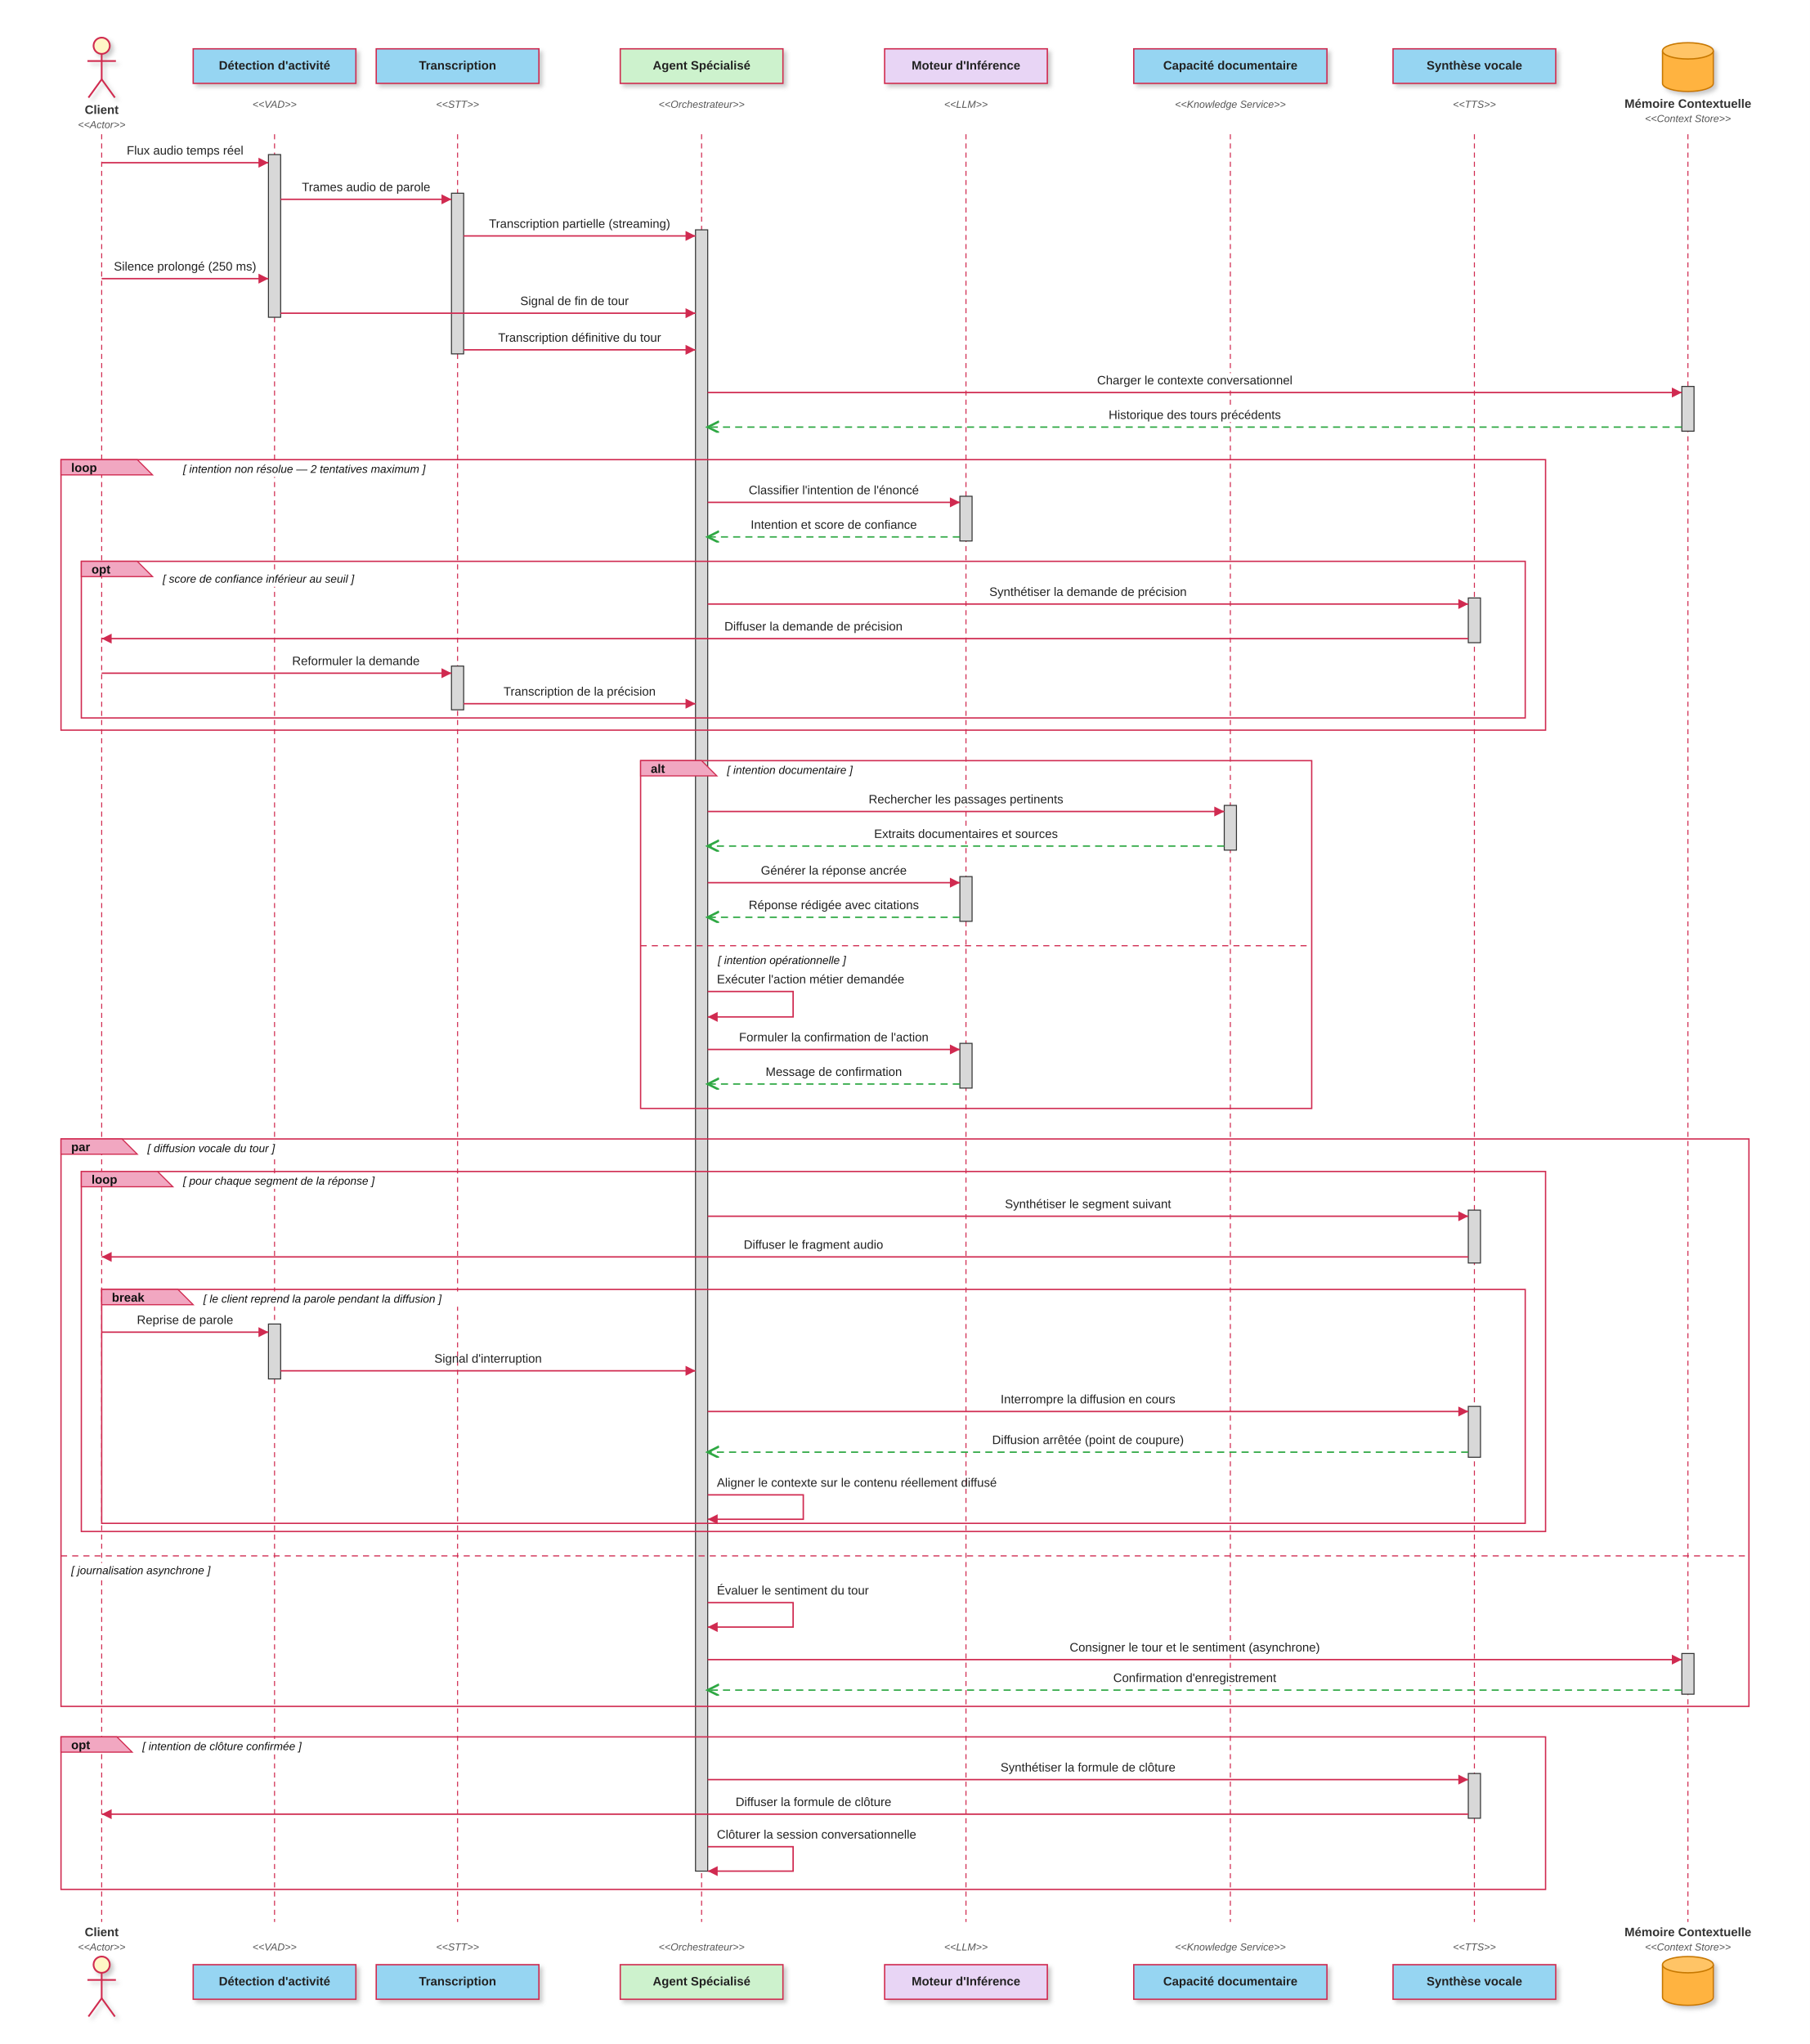
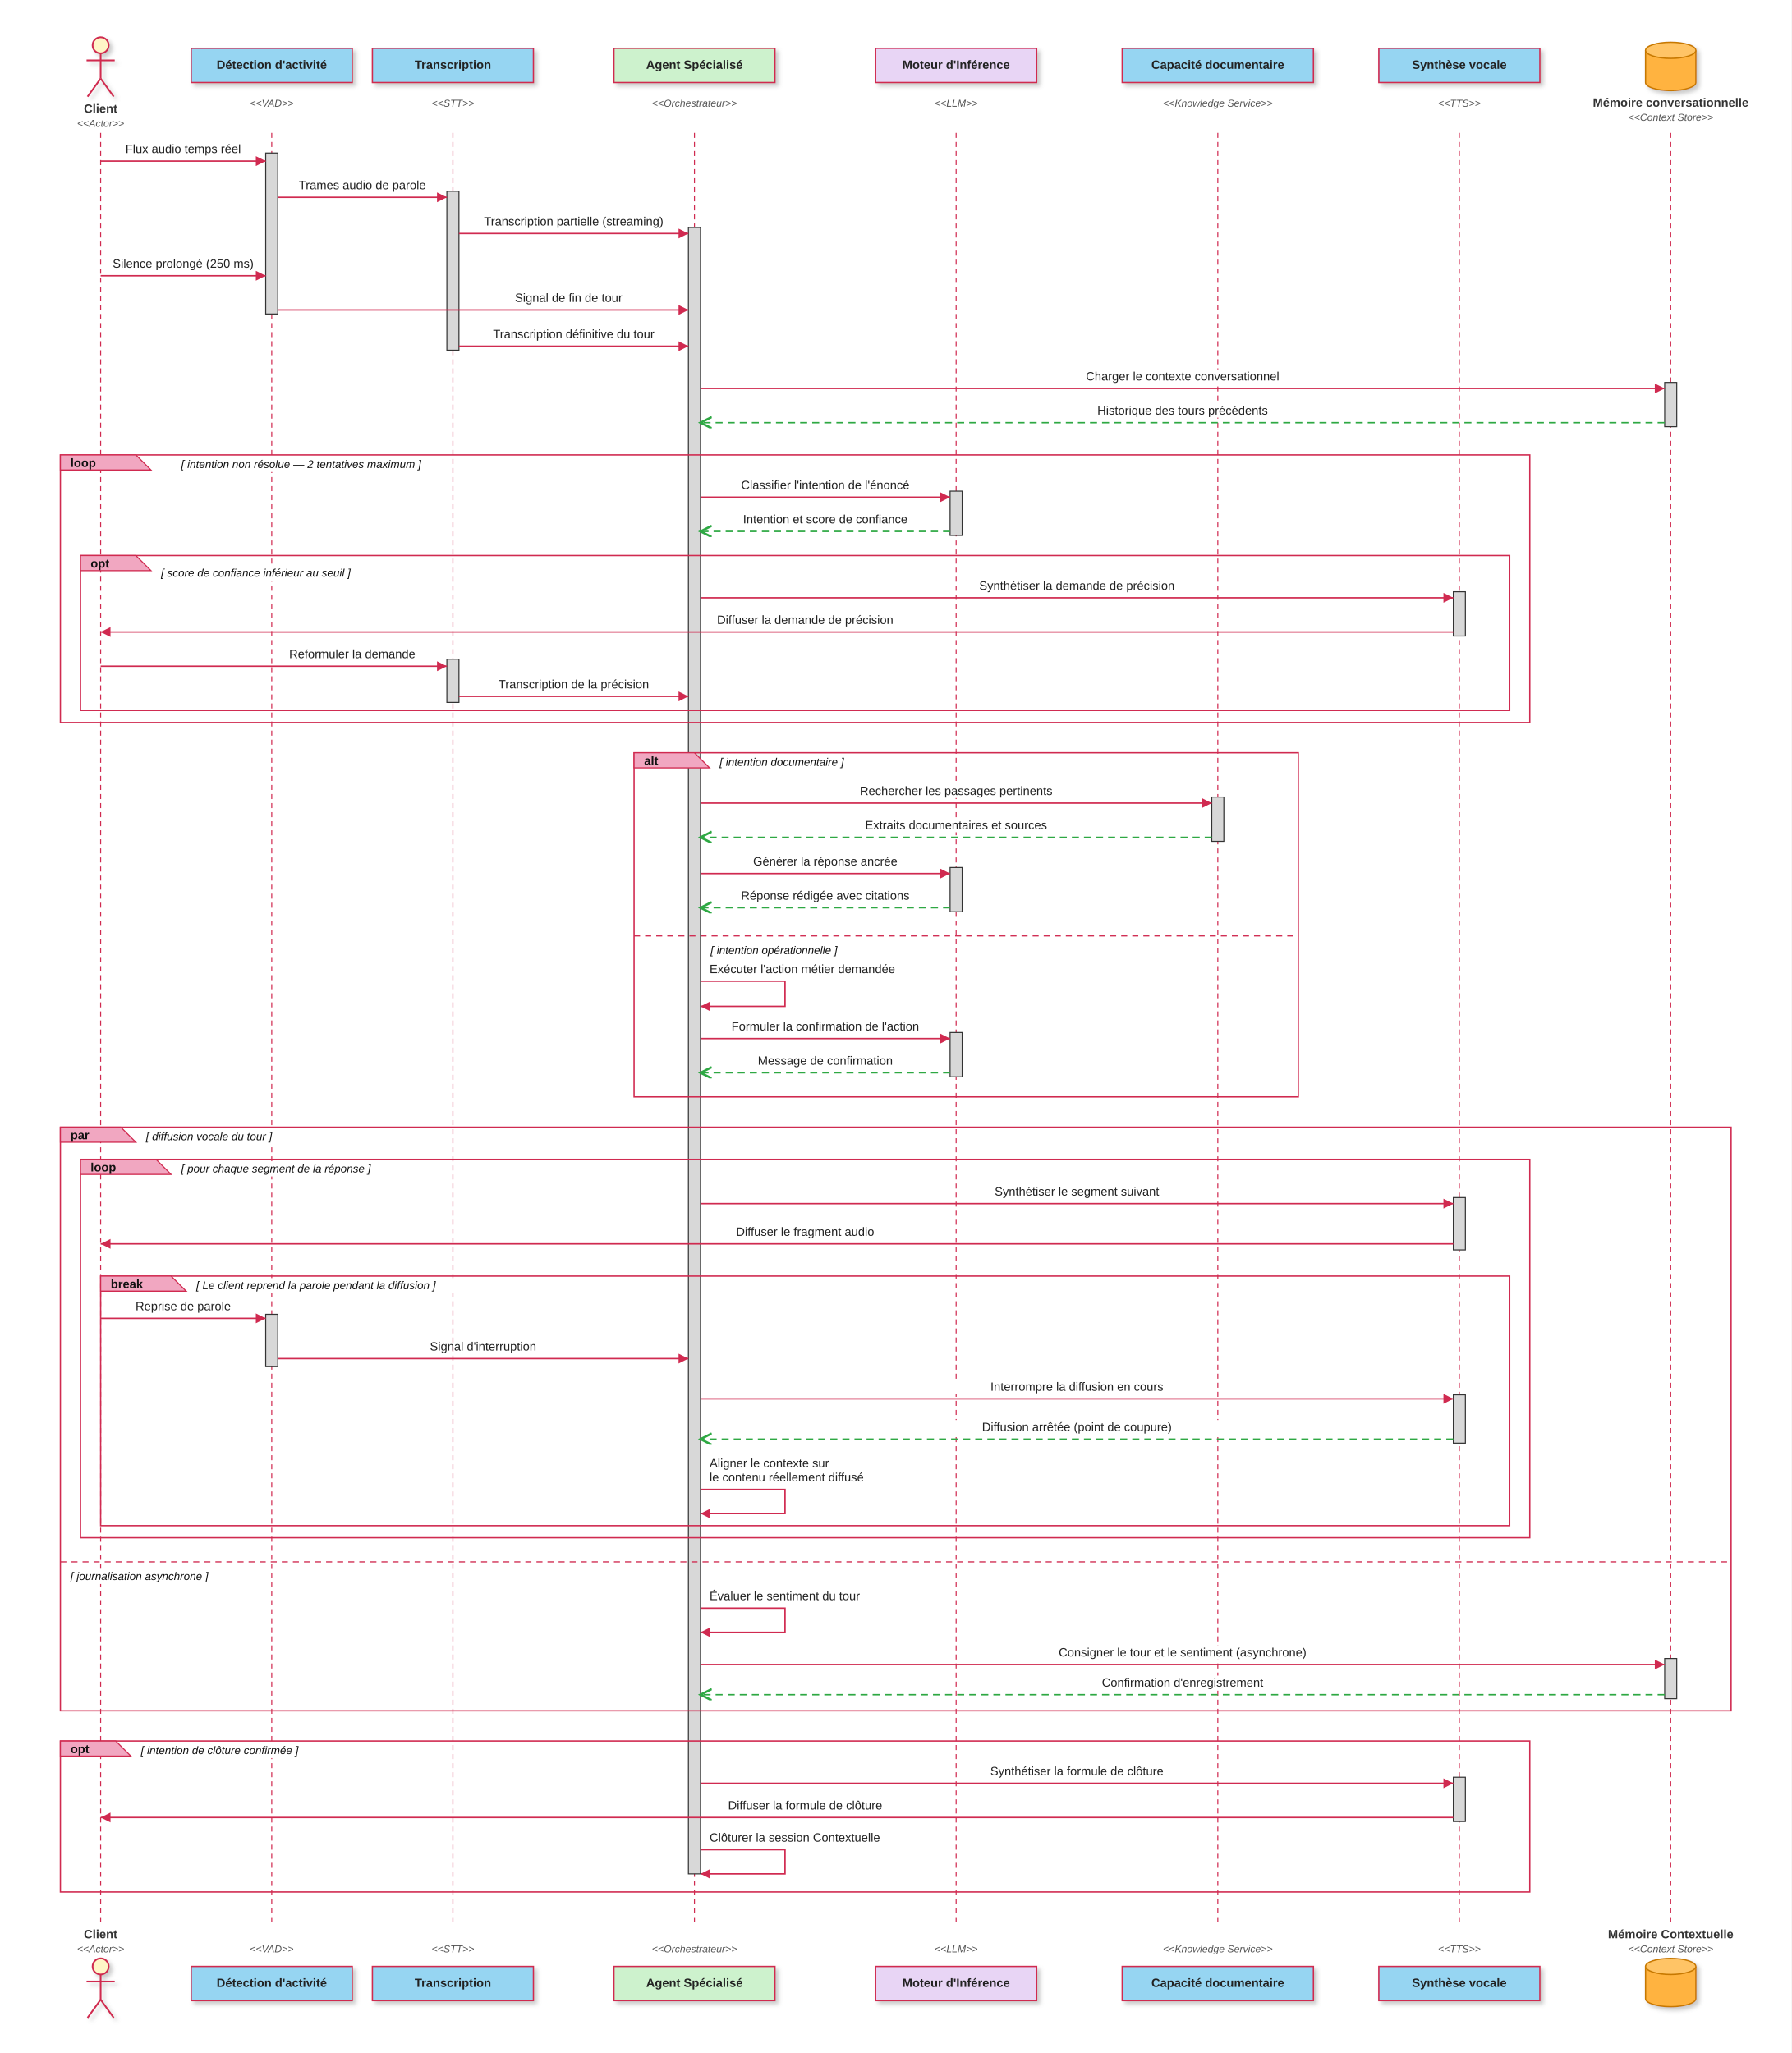
- <svg xmlns="http://www.w3.org/2000/svg" width="1780" height="2010" viewBox="0 0 1780 2010">
-   <rect width="1780" height="2010" fill="#FFFFFF" />
+ <svg xmlns="http://www.w3.org/2000/svg" width="1780" height="2040" viewBox="0 0 1780 2040">
+   <rect width="1780" height="2040" fill="#FFFFFF" />
  <defs>
    <style>
text{font-family:Arial,Helvetica,sans-serif;}
.plab{font-size:12px;font-weight:bold;fill:#333333;text-anchor:middle;}
.pst{font-size:10px;font-style:italic;fill:#555555;text-anchor:middle;}
.bname{font-size:12px;font-weight:bold;fill:#222222;text-anchor:middle;dominant-baseline:middle;}
.mlab{font-size:12px;fill:#222222;text-anchor:middle;}
.mlabL{font-size:12px;fill:#222222;}
.fword{font-size:12px;font-weight:bold;fill:#111111;}
.fcond{font-size:11px;font-style:italic;fill:#111111;}
.bg{fill:#FFFFFF;}
.life{fill:none;stroke:#D02A50;stroke-width:1;stroke-dasharray:5,4;}
.act{fill:none;stroke:#D02A50;stroke-width:1.7;}
.pB{fill:#96D5F2;stroke:#D02A50;stroke-width:1.3;}
.pG{fill:#CDF2CD;stroke:#D02A50;stroke-width:1.3;}
.pL{fill:#E8D5F5;stroke:#D02A50;stroke-width:1.3;}
.dbbody{fill:#FFB340;stroke:#C77800;stroke-width:1.3;}
.dbtop{fill:#FFC466;stroke:#C77800;stroke-width:1.3;}
.actbar{fill:#d8d8d8;stroke:#333333;stroke-width:1;}
.msg{fill:none;stroke:#D02A50;stroke-width:1.4;}
.msgR{fill:none;stroke:#2EA843;stroke-width:1.4;stroke-dasharray:7,5;}
.frag{fill:none;stroke:#D02A50;stroke-width:1.3;}
.ftab{fill:#f1a7c1;stroke:#D02A50;stroke-width:1.1;}
.sep{stroke:#D02A50;stroke-width:1.1;stroke-dasharray:6,5;}
</style>
    <filter id="ds" x="-30%" y="-30%" width="160%" height="160%">
      <feDropShadow dx="3" dy="3" stdDeviation="2" flood-color="#8A8A8A" flood-opacity="0.45" />
    </filter>
    <marker id="mM" markerWidth="9" markerHeight="9" refX="7" refY="3.5" orient="auto">
      <path d="M0 0 L7 3.5 L0 7 Z" fill="#D02A50" />
    </marker>
    <marker id="mGo" markerWidth="10" markerHeight="10" refX="8" refY="4" orient="auto">
      <path d="M0 0 L8 4 L0 8" fill="none" stroke="#2EA843" stroke-width="1.6" />
    </marker>
  </defs>
-   <path d="M100 132 L100 1890" class="life" />
-   <path d="M270 132 L270 1890" class="life" />
-   <path d="M450 132 L450 1890" class="life" />
-   <path d="M690 132 L690 1890" class="life" />
-   <path d="M950 132 L950 1890" class="life" />
-   <path d="M1210 132 L1210 1890" class="life" />
-   <path d="M1450 132 L1450 1890" class="life" />
-   <path d="M1660 132 L1660 1890" class="life" />
+   <path d="M100 132 L100 1910" class="life" />
+   <path d="M270 132 L270 1910" class="life" />
+   <path d="M450 132 L450 1910" class="life" />
+   <path d="M690 132 L690 1910" class="life" />
+   <path d="M950 132 L950 1910" class="life" />
+   <path d="M1210 132 L1210 1910" class="life" />
+   <path d="M1450 132 L1450 1910" class="life" />
+   <path d="M1660 132 L1660 1910" class="life" />
  <g class="act" filter="url(#ds)">
    <circle cx="100" cy="45" r="8" fill="#FFF6C7" />
    <path d="M100 53 L100 78" />
    <path d="M86 60 L114 60" />
    <path d="M100 78 L87 96" />
    <path d="M100 78 L113 96" />
  </g>
  <text x="100" y="112" class="plab">Client</text>
  <text x="100" y="126" class="pst">&lt;&lt;Actor&gt;&gt;</text>
  <rect x="190" y="48" width="160" height="34" class="pB" filter="url(#ds)" />
  <text x="270" y="65" class="bname">Détection d'activité</text>
  <text x="270" y="106" class="pst">&lt;&lt;VAD&gt;&gt;</text>
  <rect x="370" y="48" width="160" height="34" class="pB" filter="url(#ds)" />
  <text x="450" y="65" class="bname">Transcription</text>
  <text x="450" y="106" class="pst">&lt;&lt;STT&gt;&gt;</text>
  <rect x="610" y="48" width="160" height="34" class="pG" filter="url(#ds)" />
  <text x="690" y="65" class="bname">Agent Spécialisé</text>
  <text x="690" y="106" class="pst">&lt;&lt;Orchestrateur&gt;&gt;</text>
  <rect x="870" y="48" width="160" height="34" class="pL" filter="url(#ds)" />
  <text x="950" y="65" class="bname">Moteur d'Inférence</text>
  <text x="950" y="106" class="pst">&lt;&lt;LLM&gt;&gt;</text>
  <rect x="1115" y="48" width="190" height="34" class="pB" filter="url(#ds)" />
  <text x="1210" y="65" class="bname">Capacité documentaire</text>
  <text x="1210" y="106" class="pst">&lt;&lt;Knowledge Service&gt;&gt;</text>
  <rect x="1370" y="48" width="160" height="34" class="pB" filter="url(#ds)" />
  <text x="1450" y="65" class="bname">Synthèse vocale</text>
  <text x="1450" y="106" class="pst">&lt;&lt;TTS&gt;&gt;</text>
  <g filter="url(#ds)">
    <path d="M1635 50 L1635 82 A25 8 0 0 0 1685 82 L1685 50" class="dbbody" />
    <ellipse cx="1660" cy="50" rx="25" ry="8" class="dbtop" />
  </g>
-   <text x="1660" y="106" class="plab">Mémoire Contextuelle</text>
+   <text x="1660" y="106" class="plab">Mémoire conversationnelle</text>
  <text x="1660" y="120" class="pst">&lt;&lt;Context Store&gt;&gt;</text>
  <rect x="264" y="152" width="12" height="160" class="actbar" />
-   <rect x="264" y="1302" width="12" height="54" class="actbar" />
+   <rect x="264" y="1306" width="12" height="52" class="actbar" />
  <rect x="444" y="190" width="12" height="158" class="actbar" />
  <rect x="444" y="655" width="12" height="43" class="actbar" />
-   <rect x="684" y="226" width="12" height="1614" class="actbar" />
+   <rect x="684" y="226" width="12" height="1636" class="actbar" />
  <rect x="944" y="488" width="12" height="44" class="actbar" />
  <rect x="944" y="862" width="12" height="44" class="actbar" />
  <rect x="944" y="1026" width="12" height="44" class="actbar" />
  <rect x="1204" y="792" width="12" height="44" class="actbar" />
  <rect x="1444" y="588" width="12" height="44" class="actbar" />
  <rect x="1444" y="1190" width="12" height="52" class="actbar" />
-   <rect x="1444" y="1383" width="12" height="50" class="actbar" />
-   <rect x="1444" y="1744" width="12" height="44" class="actbar" />
+   <rect x="1444" y="1386" width="12" height="48" class="actbar" />
+   <rect x="1444" y="1766" width="12" height="44" class="actbar" />
  <rect x="1654" y="380" width="12" height="44" class="actbar" />
-   <rect x="1654" y="1626" width="12" height="40" class="actbar" />
+   <rect x="1654" y="1648" width="12" height="40" class="actbar" />
  <path d="M100 160 L264 160" class="msg" marker-end="url(#mM)" />
  <text x="182" y="152" class="mlab">Flux audio temps réel</text>
  <path d="M276 196 L444 196" class="msg" marker-end="url(#mM)" />
  <text x="360" y="188" class="mlab">Trames audio de parole</text>
  <path d="M456 232 L684 232" class="msg" marker-end="url(#mM)" />
  <text x="570" y="224" class="mlab">Transcription partielle (streaming)</text>
  <path d="M100 274 L264 274" class="msg" marker-end="url(#mM)" />
  <text x="182" y="266" class="mlab">Silence prolongé (250 ms)</text>
  <path d="M276 308 L684 308" class="msg" marker-end="url(#mM)" />
  <text x="565" y="300" class="mlab">Signal de fin de tour</text>
  <path d="M456 344 L684 344" class="msg" marker-end="url(#mM)" />
  <text x="570" y="336" class="mlab">Transcription définitive du tour</text>
  <path d="M696 386 L1654 386" class="msg" marker-end="url(#mM)" />
  <rect x="1062" y="367" width="226" height="14" class="bg" />
  <text x="1175" y="378" class="mlab">Charger le contexte conversationnel</text>
  <path d="M1654 420 L696 420" class="msgR" marker-end="url(#mGo)" />
  <rect x="1075" y="401" width="200" height="14" class="bg" />
  <text x="1175" y="412" class="mlab">Historique des tours précédents</text>
  <rect x="60" y="452" width="1460" height="266" class="frag" />
  <path d="M60,452 L135,452 L150,467 L60,467 Z" class="ftab" />
  <text x="70" y="464" class="fword">loop</text>
  <rect x="176" y="454" width="266" height="15" class="bg" />
  <text x="180" y="465" class="fcond">[ intention non résolue — 2 tentatives maximum ]</text>
  <path d="M696 494 L944 494" class="msg" marker-end="url(#mM)" />
  <text x="820" y="486" class="mlab">Classifier l'intention de l'énoncé</text>
  <path d="M944 528 L696 528" class="msgR" marker-end="url(#mGo)" />
  <text x="820" y="520" class="mlab">Intention et score de confiance</text>
  <rect x="80" y="552" width="1420" height="154" class="frag" />
  <path d="M80,552 L135,552 L150,567 L80,567 Z" class="ftab" />
  <text x="90" y="564" class="fword">opt</text>
  <rect x="156" y="562" width="240" height="15" class="bg" />
  <text x="160" y="573" class="fcond">[ score de confiance inférieur au seuil ]</text>
  <path d="M696 594 L1444 594" class="msg" marker-end="url(#mM)" />
  <text x="1070" y="586" class="mlab">Synthétiser la demande de précision</text>
  <path d="M1444 628 L100 628" class="msg" marker-end="url(#mM)" />
  <text x="800" y="620" class="mlab">Diffuser la demande de précision</text>
  <path d="M100 662 L444 662" class="msg" marker-end="url(#mM)" />
  <text x="350" y="654" class="mlab">Reformuler la demande</text>
  <path d="M456 692 L684 692" class="msg" marker-end="url(#mM)" />
  <text x="570" y="684" class="mlab">Transcription de la précision</text>
  <rect x="630" y="748" width="660" height="342" class="frag" />
  <path d="M630,748 L690,748 L705,763 L630,763 Z" class="ftab" />
  <text x="640" y="760" class="fword">alt</text>
  <text x="715" y="761" class="fcond">[ intention documentaire ]</text>
  <line x1="630" y1="930" x2="1290" y2="930" class="sep" />
  <text x="706" y="948" class="fcond">[ intention opérationnelle ]</text>
  <path d="M696 798 L1204 798" class="msg" marker-end="url(#mM)" />
  <rect x="840" y="779" width="220" height="14" class="bg" />
  <text x="950" y="790" class="mlab">Rechercher les passages pertinents</text>
  <path d="M1204 832 L696 832" class="msgR" marker-end="url(#mGo)" />
  <rect x="843" y="813" width="214" height="14" class="bg" />
  <text x="950" y="824" class="mlab">Extraits documentaires et sources</text>
  <path d="M696 868 L944 868" class="msg" marker-end="url(#mM)" />
  <text x="820" y="860" class="mlab">Générer la réponse ancrée</text>
  <path d="M944 902 L696 902" class="msgR" marker-end="url(#mGo)" />
  <text x="820" y="894" class="mlab">Réponse rédigée avec citations</text>
  <path d="M696,975 L780,975 L780,1000 L696,1000" class="msg" marker-end="url(#mM)" />
  <text x="705" y="967" class="mlabL">Exécuter l'action métier demandée</text>
  <path d="M696 1032 L944 1032" class="msg" marker-end="url(#mM)" />
  <text x="820" y="1024" class="mlab">Formuler la confirmation de l'action</text>
  <path d="M944 1066 L696 1066" class="msgR" marker-end="url(#mGo)" />
  <text x="820" y="1058" class="mlab">Message de confirmation</text>
-   <rect x="60" y="1120" width="1660" height="558" class="frag" />
+   <rect x="60" y="1120" width="1660" height="580" class="frag" />
  <path d="M60,1120 L120,1120 L135,1135 L60,1135 Z" class="ftab" />
  <text x="70" y="1132" class="fword">par</text>
  <rect x="141" y="1122" width="176" height="15" class="bg" />
  <text x="145" y="1133" class="fcond">[ diffusion vocale du tour ]</text>
-   <line x1="60" y1="1530" x2="1720" y2="1530" class="sep" />
-   <rect x="66" y="1537" width="182" height="15" class="bg" />
-   <text x="70" y="1548" class="fcond">[ journalisation asynchrone ]</text>
-   <rect x="80" y="1152" width="1440" height="354" class="frag" />
+   <line x1="60" y1="1552" x2="1720" y2="1552" class="sep" />
+   <rect x="66" y="1559" width="182" height="15" class="bg" />
+   <text x="70" y="1570" class="fcond">[ journalisation asynchrone ]</text>
+   <rect x="80" y="1152" width="1440" height="376" class="frag" />
  <path d="M80,1152 L155,1152 L170,1167 L80,1167 Z" class="ftab" />
  <text x="90" y="1164" class="fword">loop</text>
  <rect x="176" y="1154" width="228" height="15" class="bg" />
  <text x="180" y="1165" class="fcond">[ pour chaque segment de la réponse ]</text>
  <path d="M696 1196 L1444 1196" class="msg" marker-end="url(#mM)" />
  <text x="1070" y="1188" class="mlab">Synthétiser le segment suivant</text>
  <path d="M1444 1236 L100 1236" class="msg" marker-end="url(#mM)" />
  <text x="800" y="1228" class="mlab">Diffuser le fragment audio</text>
-   <rect x="100" y="1268" width="1400" height="230" class="frag" />
-   <path d="M100,1268 L175,1268 L190,1283 L100,1283 Z" class="ftab" />
+   <rect x="100" y="1268" width="1400" height="248" class="frag" />
+   <path d="M100,1268 L170,1268 L185,1283 L100,1283 Z" class="ftab" />
  <text x="110" y="1280" class="fword">break</text>
-   <rect x="196" y="1270" width="332" height="15" class="bg" />
-   <text x="200" y="1281" class="fcond">[ le client reprend la parole pendant la diffusion ]</text>
+   <rect x="191" y="1270" width="358" height="15" class="bg" />
+   <text x="195" y="1281" class="fcond">[ Le client reprend la parole pendant la diffusion ]</text>
  <path d="M100 1310 L264 1310" class="msg" marker-end="url(#mM)" />
  <text x="182" y="1302" class="mlab">Reprise de parole</text>
-   <path d="M276 1348 L684 1348" class="msg" marker-end="url(#mM)" />
-   <text x="480" y="1340" class="mlab">Signal d'interruption</text>
-   <path d="M696 1388 L1444 1388" class="msg" marker-end="url(#mM)" />
-   <text x="1070" y="1380" class="mlab">Interrompre la diffusion en cours</text>
-   <path d="M1444 1428 L696 1428" class="msgR" marker-end="url(#mGo)" />
-   <text x="1070" y="1420" class="mlab">Diffusion arrêtée (point de coupure)</text>
-   <path d="M696,1470 L790,1470 L790,1494 L696,1494" class="msg" marker-end="url(#mM)" />
-   <text x="705" y="1462" class="mlabL">Aligner le contexte sur le contenu réellement diffusé</text>
-   <path d="M696,1576 L780,1576 L780,1600 L696,1600" class="msg" marker-end="url(#mM)" />
-   <text x="705" y="1568" class="mlabL">Évaluer le sentiment du tour</text>
-   <path d="M696 1632 L1654 1632" class="msg" marker-end="url(#mM)" />
-   <rect x="1027" y="1613" width="296" height="14" class="bg" />
-   <text x="1175" y="1624" class="mlab">Consigner le tour et le sentiment (asynchrone)</text>
-   <path d="M1654 1662 L696 1662" class="msgR" marker-end="url(#mGo)" />
-   <rect x="1081" y="1643" width="188" height="14" class="bg" />
-   <text x="1175" y="1654" class="mlab">Confirmation d'enregistrement</text>
-   <rect x="60" y="1708" width="1460" height="150" class="frag" />
-   <path d="M60,1708 L115,1708 L130,1723 L60,1723 Z" class="ftab" />
-   <text x="70" y="1720" class="fword">opt</text>
-   <rect x="136" y="1710" width="204" height="15" class="bg" />
-   <text x="140" y="1721" class="fcond">[ intention de clôture confirmée ]</text>
-   <path d="M696 1750 L1444 1750" class="msg" marker-end="url(#mM)" />
-   <text x="1070" y="1742" class="mlab">Synthétiser la formule de clôture</text>
-   <path d="M1444 1784 L100 1784" class="msg" marker-end="url(#mM)" />
-   <text x="800" y="1776" class="mlab">Diffuser la formule de clôture</text>
-   <path d="M696,1816 L780,1816 L780,1840 L696,1840" class="msg" marker-end="url(#mM)" />
-   <text x="705" y="1808" class="mlabL">Clôturer la session conversationnelle</text>
-   <text x="100" y="1904" class="plab">Client</text>
-   <text x="100" y="1918" class="pst">&lt;&lt;Actor&gt;&gt;</text>
+   <path d="M276 1350 L684 1350" class="msg" marker-end="url(#mM)" />
+   <text x="480" y="1342" class="mlab">Signal d'interruption</text>
+   <path d="M696 1390 L1444 1390" class="msg" marker-end="url(#mM)" />
+   <rect x="940" y="1371" width="260" height="14" class="bg" />
+   <text x="1070" y="1382" class="mlab">Interrompre la diffusion en cours</text>
+   <path d="M1444 1430 L696 1430" class="msgR" marker-end="url(#mGo)" />
+   <rect x="918" y="1411" width="304" height="14" class="bg" />
+   <text x="1070" y="1422" class="mlab">Diffusion arrêtée (point de coupure)</text>
+   <text x="705" y="1458" class="mlabL">Aligner le contexte sur</text>
+   <text x="705" y="1472" class="mlabL">le contenu réellement diffusé</text>
+   <path d="M696,1480 L780,1480 L780,1504 L696,1504" class="msg" marker-end="url(#mM)" />
+   <path d="M696,1598 L780,1598 L780,1622 L696,1622" class="msg" marker-end="url(#mM)" />
+   <text x="705" y="1590" class="mlabL">Évaluer le sentiment du tour</text>
+   <path d="M696 1654 L1654 1654" class="msg" marker-end="url(#mM)" />
+   <rect x="1027" y="1635" width="296" height="14" class="bg" />
+   <text x="1175" y="1646" class="mlab">Consigner le tour et le sentiment (asynchrone)</text>
+   <path d="M1654 1684 L696 1684" class="msgR" marker-end="url(#mGo)" />
+   <rect x="1081" y="1665" width="188" height="14" class="bg" />
+   <text x="1175" y="1676" class="mlab">Confirmation d'enregistrement</text>
+   <rect x="60" y="1730" width="1460" height="150" class="frag" />
+   <path d="M60,1730 L115,1730 L130,1745 L60,1745 Z" class="ftab" />
+   <text x="70" y="1742" class="fword">opt</text>
+   <rect x="136" y="1732" width="204" height="15" class="bg" />
+   <text x="140" y="1743" class="fcond">[ intention de clôture confirmée ]</text>
+   <path d="M696 1772 L1444 1772" class="msg" marker-end="url(#mM)" />
+   <text x="1070" y="1764" class="mlab">Synthétiser la formule de clôture</text>
+   <path d="M1444 1806 L100 1806" class="msg" marker-end="url(#mM)" />
+   <text x="800" y="1798" class="mlab">Diffuser la formule de clôture</text>
+   <path d="M696,1838 L780,1838 L780,1862 L696,1862" class="msg" marker-end="url(#mM)" />
+   <text x="705" y="1830" class="mlabL">Clôturer la session Contextuelle</text>
+   <text x="100" y="1926" class="plab">Client</text>
+   <text x="100" y="1940" class="pst">&lt;&lt;Actor&gt;&gt;</text>
  <g class="act" filter="url(#ds)">
-     <circle cx="100" cy="1932" r="8" fill="#FFF6C7" />
-     <path d="M100 1940 L100 1965" />
-     <path d="M86 1947 L114 1947" />
-     <path d="M100 1965 L87 1983" />
-     <path d="M100 1965 L113 1983" />
-   </g>
-   <text x="270" y="1918" class="pst">&lt;&lt;VAD&gt;&gt;</text>
-   <rect x="190" y="1932" width="160" height="34" class="pB" filter="url(#ds)" />
-   <text x="270" y="1949" class="bname">Détection d'activité</text>
-   <text x="450" y="1918" class="pst">&lt;&lt;STT&gt;&gt;</text>
-   <rect x="370" y="1932" width="160" height="34" class="pB" filter="url(#ds)" />
-   <text x="450" y="1949" class="bname">Transcription</text>
-   <text x="690" y="1918" class="pst">&lt;&lt;Orchestrateur&gt;&gt;</text>
-   <rect x="610" y="1932" width="160" height="34" class="pG" filter="url(#ds)" />
-   <text x="690" y="1949" class="bname">Agent Spécialisé</text>
-   <text x="950" y="1918" class="pst">&lt;&lt;LLM&gt;&gt;</text>
-   <rect x="870" y="1932" width="160" height="34" class="pL" filter="url(#ds)" />
-   <text x="950" y="1949" class="bname">Moteur d'Inférence</text>
-   <text x="1210" y="1918" class="pst">&lt;&lt;Knowledge Service&gt;&gt;</text>
-   <rect x="1115" y="1932" width="190" height="34" class="pB" filter="url(#ds)" />
-   <text x="1210" y="1949" class="bname">Capacité documentaire</text>
-   <text x="1450" y="1918" class="pst">&lt;&lt;TTS&gt;&gt;</text>
-   <rect x="1370" y="1932" width="160" height="34" class="pB" filter="url(#ds)" />
-   <text x="1450" y="1949" class="bname">Synthèse vocale</text>
-   <text x="1660" y="1904" class="plab">Mémoire Contextuelle</text>
-   <text x="1660" y="1918" class="pst">&lt;&lt;Context Store&gt;&gt;</text>
+     <circle cx="100" cy="1954" r="8" fill="#FFF6C7" />
+     <path d="M100 1962 L100 1987" />
+     <path d="M86 1969 L114 1969" />
+     <path d="M100 1987 L87 2005" />
+     <path d="M100 1987 L113 2005" />
+   </g>
+   <text x="270" y="1940" class="pst">&lt;&lt;VAD&gt;&gt;</text>
+   <rect x="190" y="1954" width="160" height="34" class="pB" filter="url(#ds)" />
+   <text x="270" y="1971" class="bname">Détection d'activité</text>
+   <text x="450" y="1940" class="pst">&lt;&lt;STT&gt;&gt;</text>
+   <rect x="370" y="1954" width="160" height="34" class="pB" filter="url(#ds)" />
+   <text x="450" y="1971" class="bname">Transcription</text>
+   <text x="690" y="1940" class="pst">&lt;&lt;Orchestrateur&gt;&gt;</text>
+   <rect x="610" y="1954" width="160" height="34" class="pG" filter="url(#ds)" />
+   <text x="690" y="1971" class="bname">Agent Spécialisé</text>
+   <text x="950" y="1940" class="pst">&lt;&lt;LLM&gt;&gt;</text>
+   <rect x="870" y="1954" width="160" height="34" class="pL" filter="url(#ds)" />
+   <text x="950" y="1971" class="bname">Moteur d'Inférence</text>
+   <text x="1210" y="1940" class="pst">&lt;&lt;Knowledge Service&gt;&gt;</text>
+   <rect x="1115" y="1954" width="190" height="34" class="pB" filter="url(#ds)" />
+   <text x="1210" y="1971" class="bname">Capacité documentaire</text>
+   <text x="1450" y="1940" class="pst">&lt;&lt;TTS&gt;&gt;</text>
+   <rect x="1370" y="1954" width="160" height="34" class="pB" filter="url(#ds)" />
+   <text x="1450" y="1971" class="bname">Synthèse vocale</text>
+   <text x="1660" y="1926" class="plab">Mémoire Contextuelle</text>
+   <text x="1660" y="1940" class="pst">&lt;&lt;Context Store&gt;&gt;</text>
  <g filter="url(#ds)">
-     <path d="M1635 1932 L1635 1964 A25 8 0 0 0 1685 1964 L1685 1932" class="dbbody" />
-     <ellipse cx="1660" cy="1932" rx="25" ry="8" class="dbtop" />
+     <path d="M1635 1954 L1635 1986 A25 8 0 0 0 1685 1986 L1685 1954" class="dbbody" />
+     <ellipse cx="1660" cy="1954" rx="25" ry="8" class="dbtop" />
  </g>
</svg>
